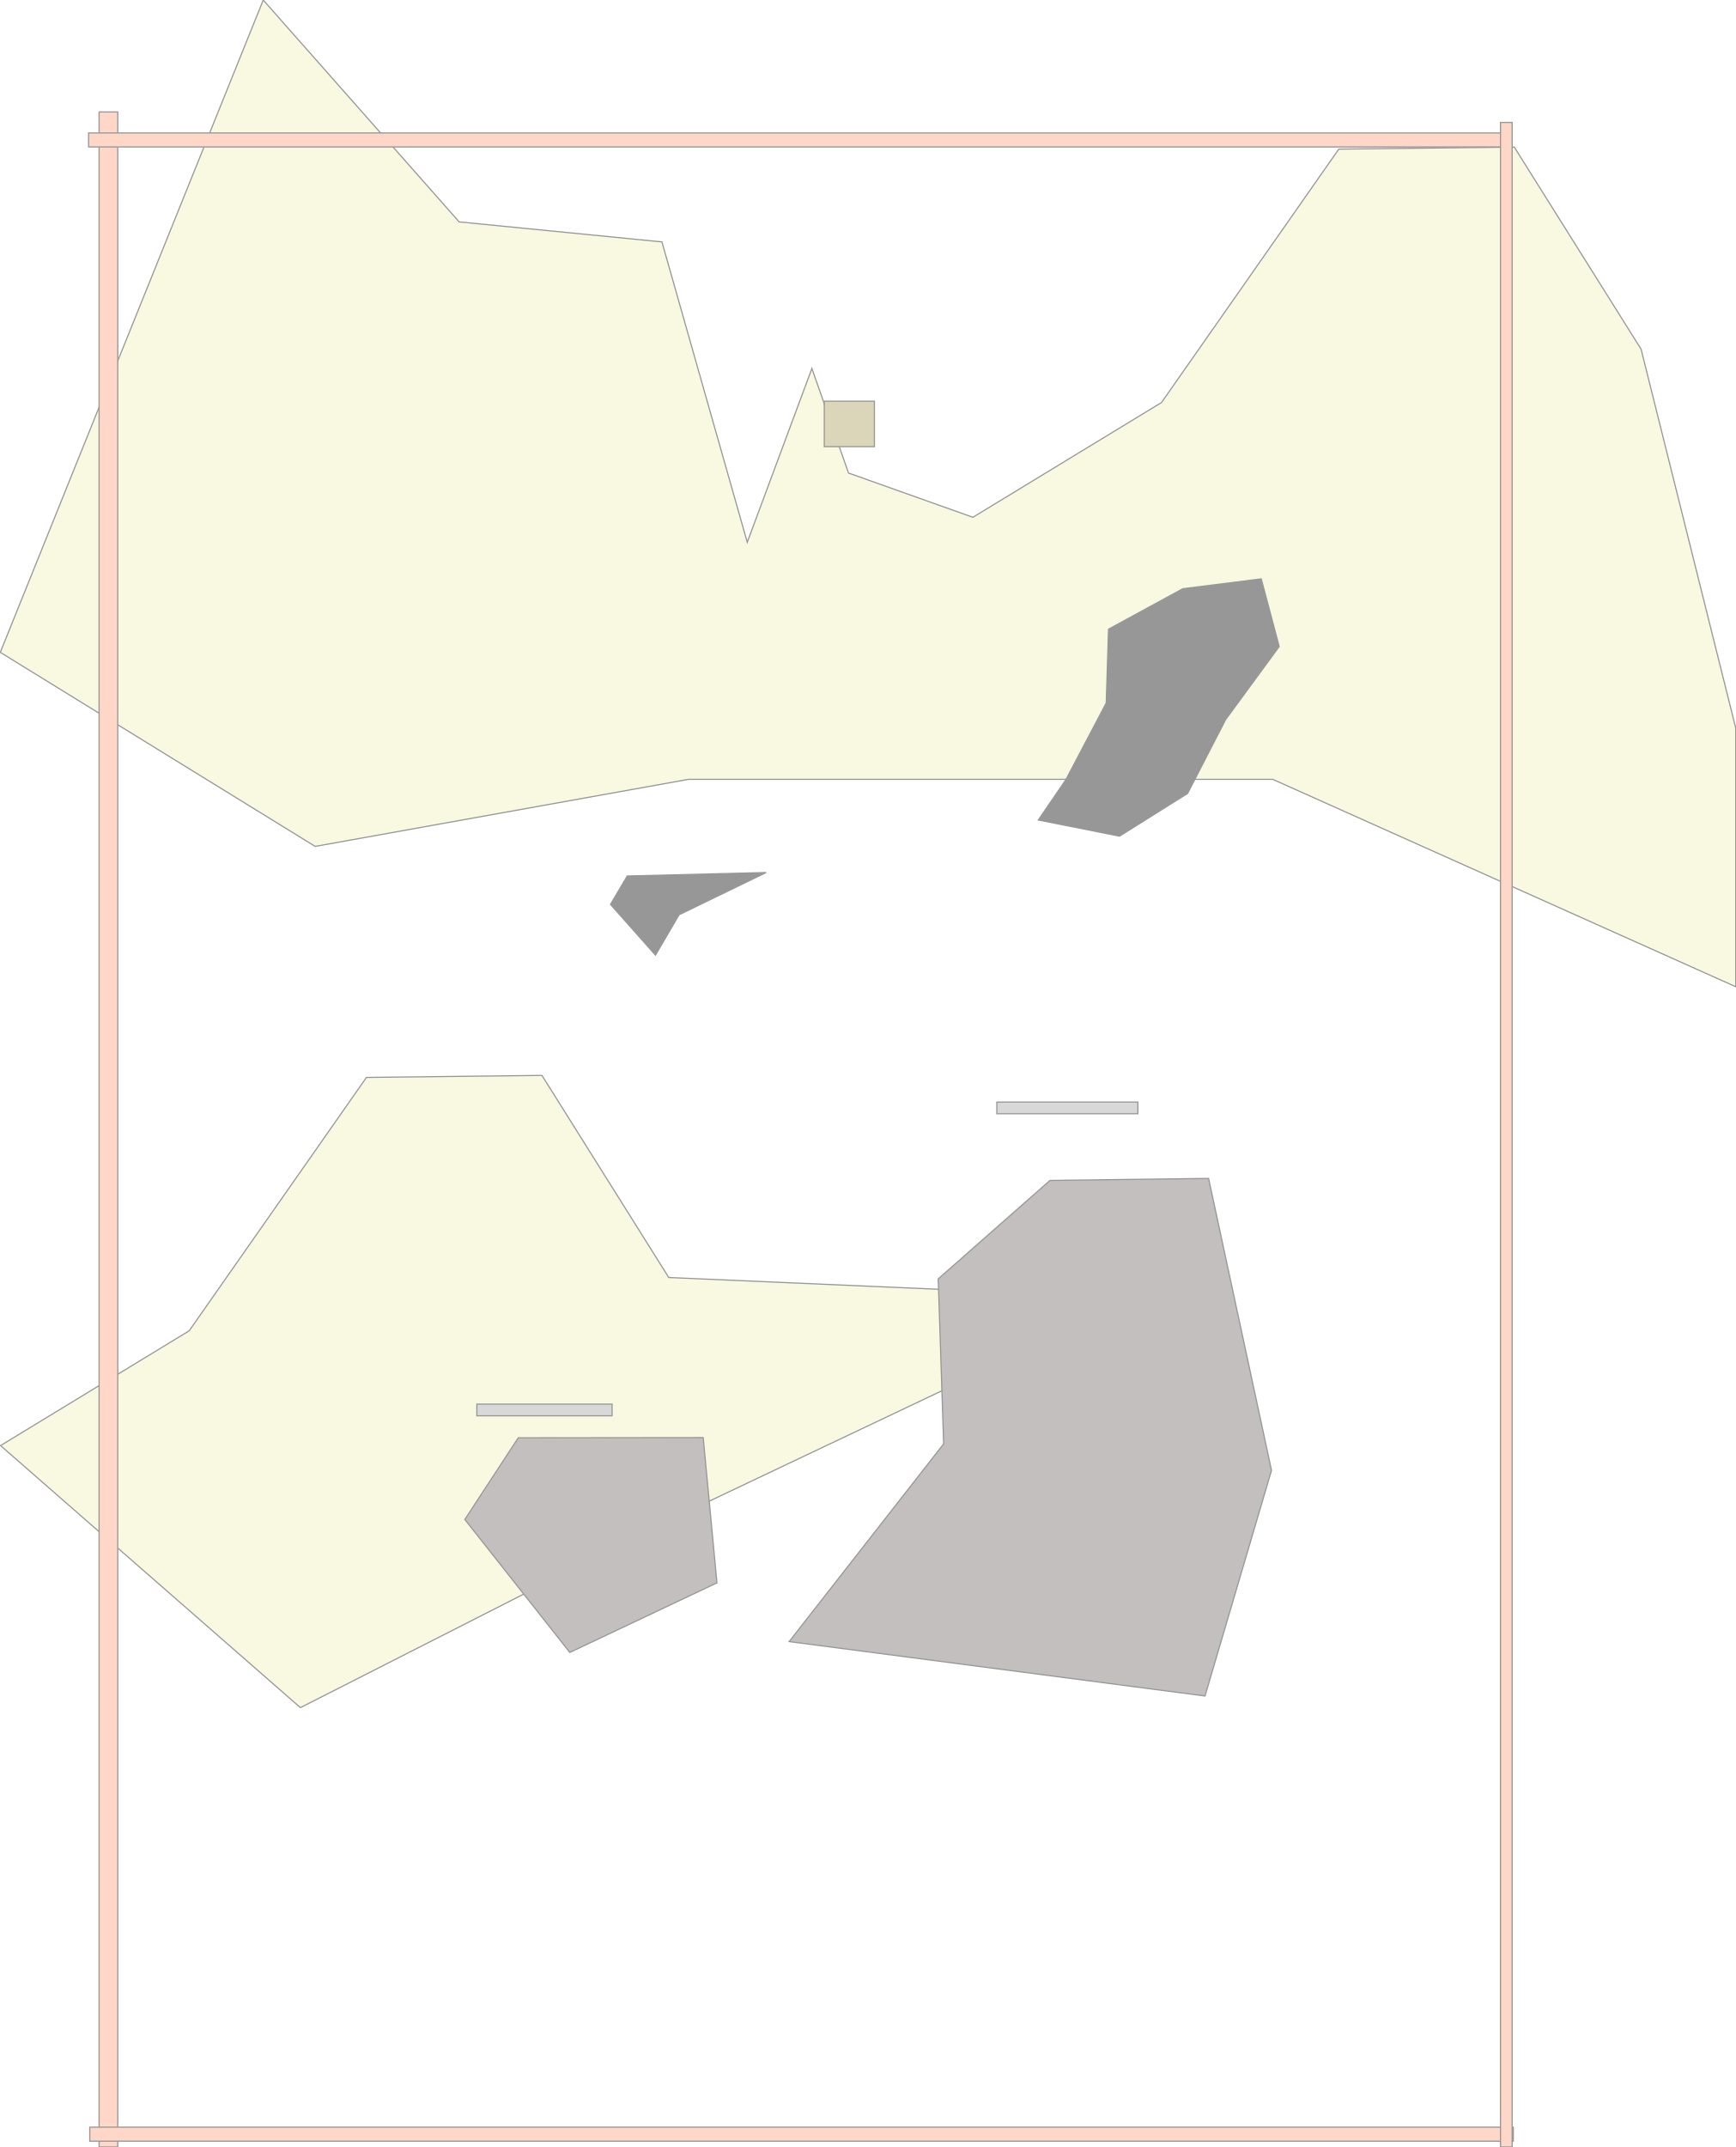
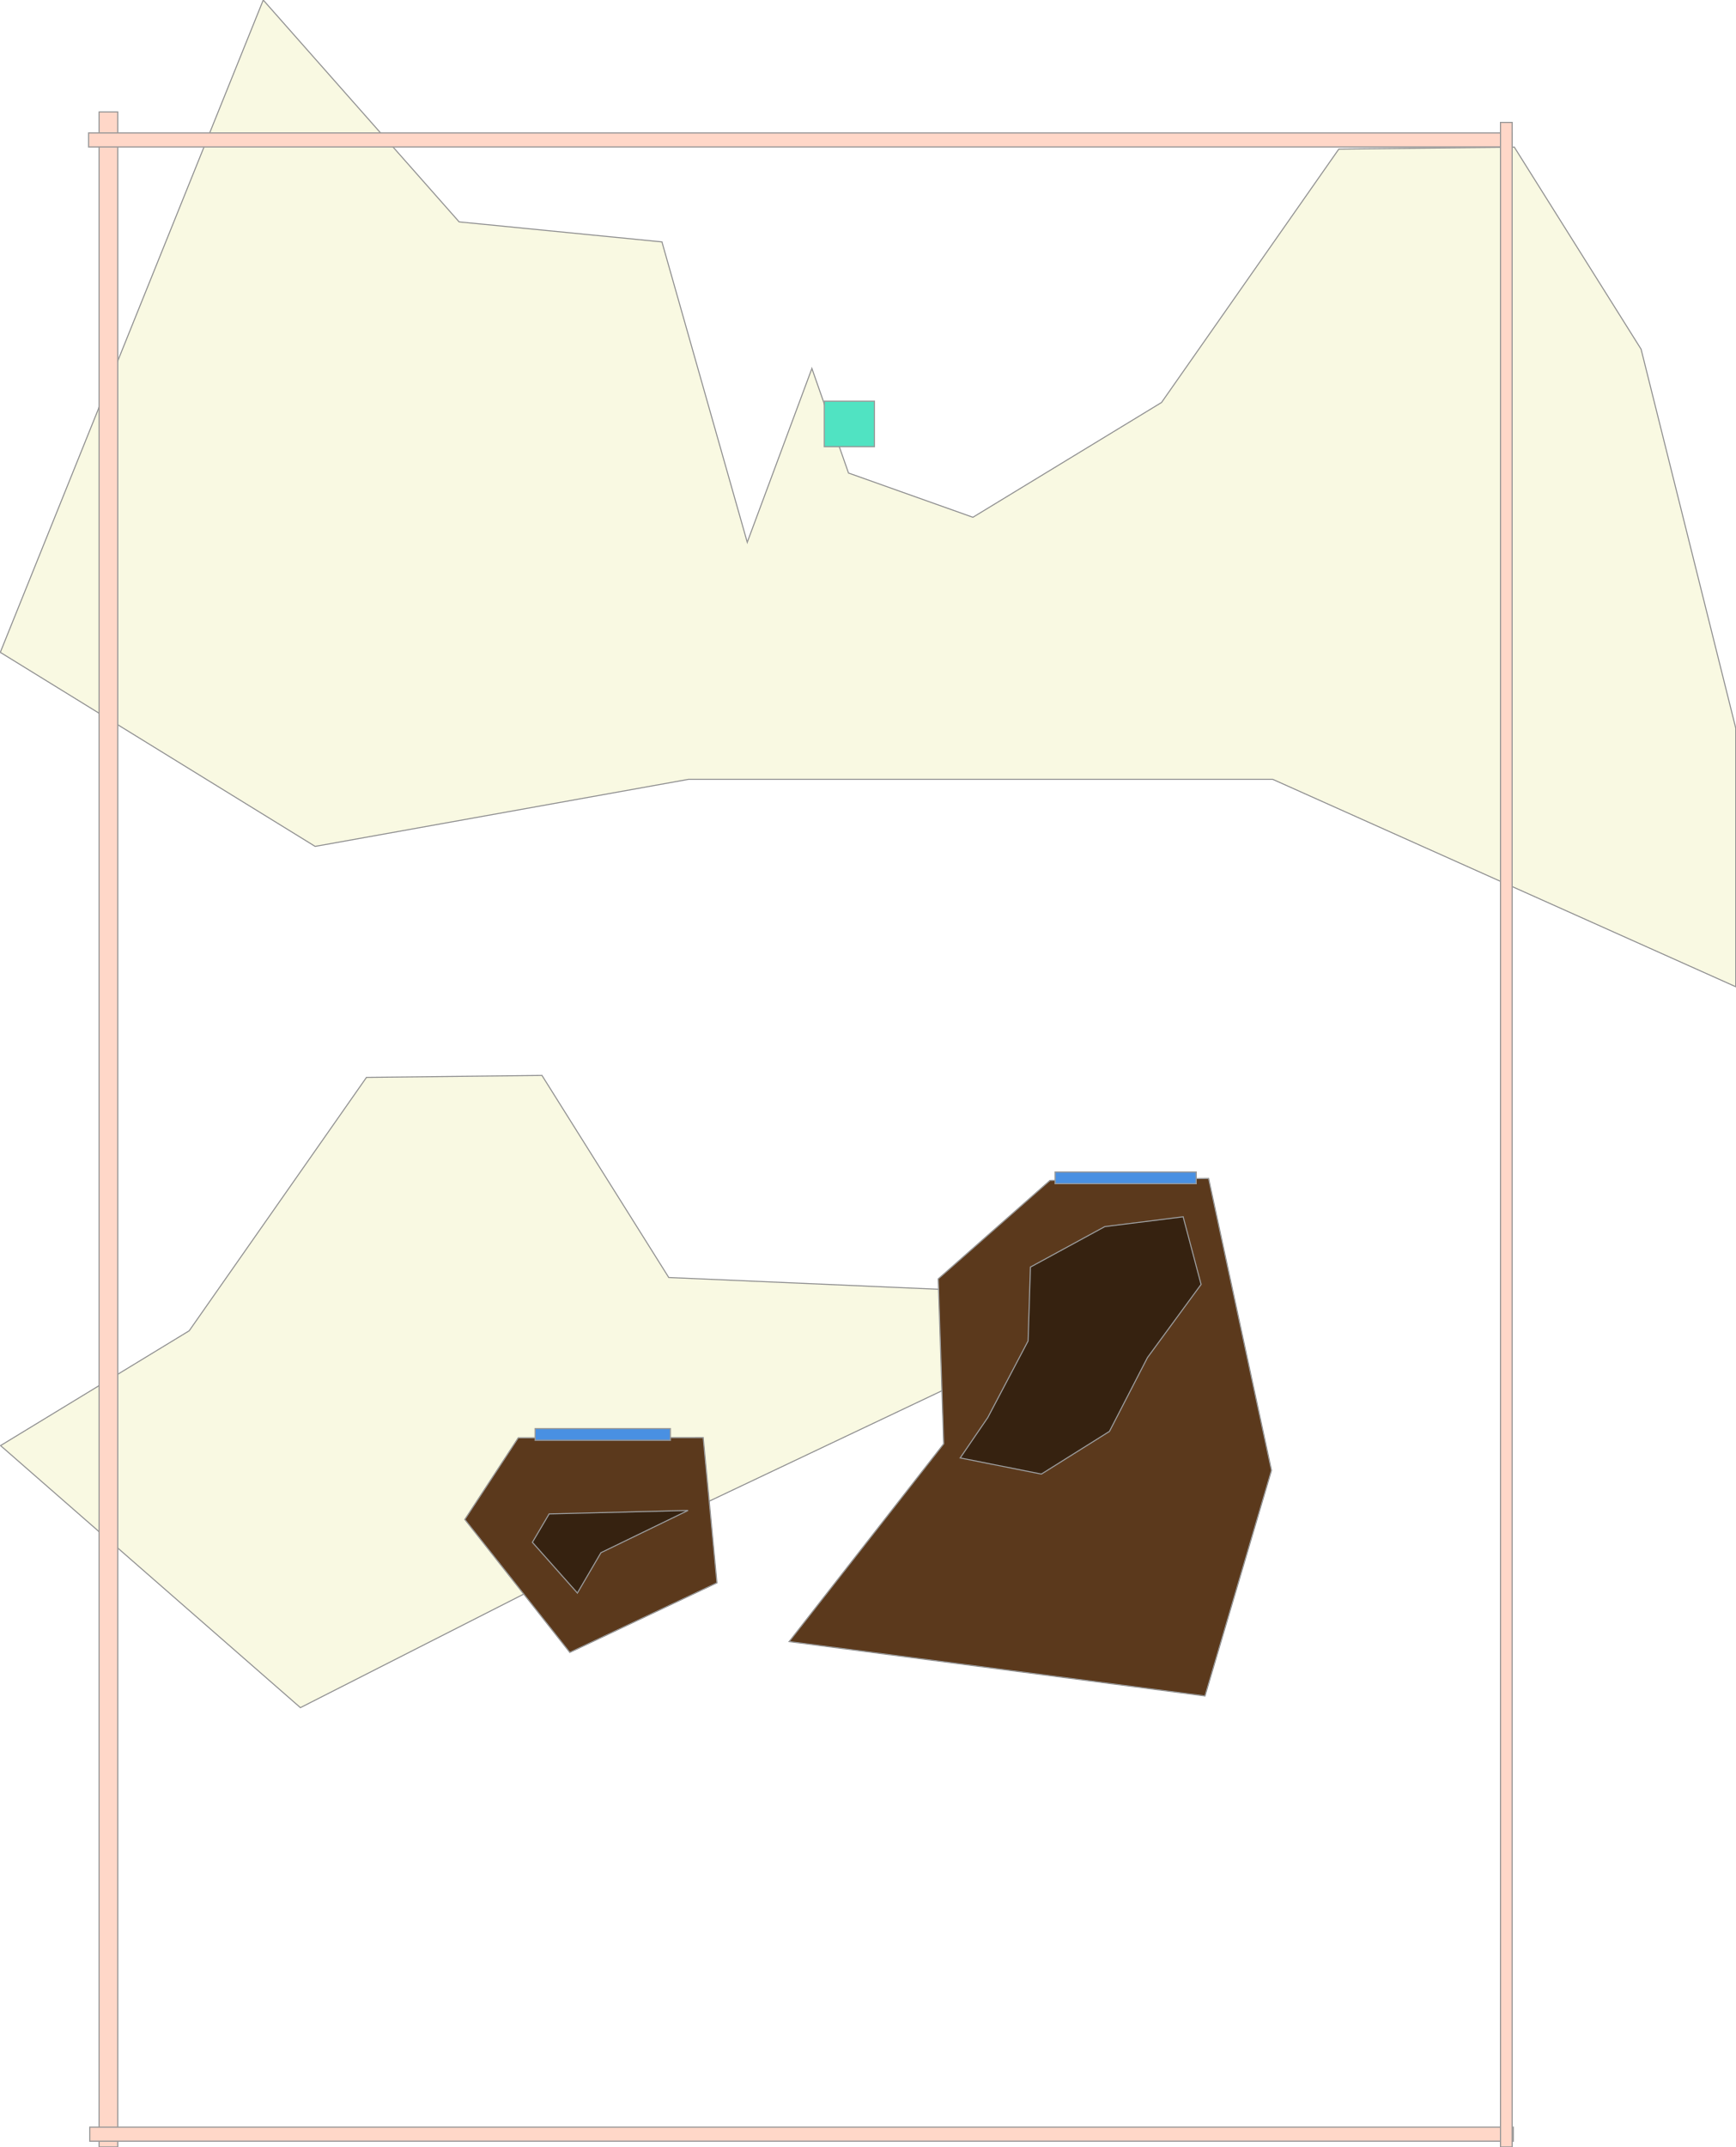
<svg xmlns="http://www.w3.org/2000/svg" width="1489px" height="1841px" viewBox="0 0 1489 1841" version="1.1">
  <defs />
  <g id="level01" stroke="none" stroke-width="1" fill="none" fill-rule="evenodd">
    <g id="Background" stroke="#979797" fill="#F9F9E2">
      <path d="M0.25,559.371 L225.781,0.045 L393.812,190.264 L567.75,207.429 L640.938,464.997 L696.375,315.961 L727.781,405.609 L834.469,443.557 L996.281,345.112 L1148.312,127.868 L1298.844,126.149 L1407.594,299.429 L1488.781,624.346 L1488.781,846.09 L1091.656,668.266 L590.516,668.266 L270.312,725.766 L0.25,559.371 Z" id="Path-6" />
      <path d="M0.469,1239.557 L162.281,1141.112 L314.312,923.868 L464.844,922.149 L573.594,1095.429 L975.562,1113 L573.594,1303.688 L257.656,1464.266 L0.469,1239.557 Z" id="Path-7" />
    </g>
    <g id="Triggers" transform="translate(76, 96)" stroke="#979797" fill="#FFD7C8">
      <rect id="leave" transform="translate(17, 872.5) scale(-1, 1) translate(-17, -872.5) " x="9" y="0" width="16" height="1745" />
      <rect id="leave" transform="translate(610.5, 24) scale(1, -1) translate(-610.5, -24) " x="0" y="18" width="1221" height="12" />
      <rect id="leave-2" transform="translate(611.5, 1734) scale(1, -1) translate(-611.5, -1734) " x="1" y="1728" width="1221" height="12" />
      <rect id="leave" x="1211" y="9" width="10" height="1736" />
    </g>
-     <g id="Surface" transform="translate(399, 1010)" stroke="#979797" fill="#C4BFBF">
+     <g id="Surface" transform="translate(399, 1010)" stroke="#979797" fill="#5B391C">
      <path d="M277.856,397.63 L410.398,228.066 L405.729,86.593 L501.571,2.203 L637.632,0.467 L691.587,250.801 L634.552,444.282 L277.856,397.63 L277.856,397.63 Z" id="Path-2" />
      <path d="M45.535,222.887 L204.142,222.711 L215.946,347.26 L89.743,406.931 L-0.313,292.899 L45.535,222.887 L45.535,222.887 Z" id="Path-3" />
    </g>
-     <g id="Pads" transform="translate(409, 945)" stroke="#979797" fill="#D8D8D8">
+     <g id="Pads" transform="translate(459, 1005)" stroke="#979797" fill="#4990E2">
      <rect id="Rectangle-1" x="446" y="0" width="121" height="10" />
-       <rect id="Rectangle-2" x="0" y="259" width="116" height="10" />
+       <rect id="Rectangle-2" x="0" y="220" width="116" height="10" />
    </g>
-     <g id="Spawns" transform="translate(707, 344)" stroke="#979797" fill="#DBD5B9">
+     <g id="Spawns" transform="translate(707, 344)" stroke="#979797" fill="#50E3C2">
      <rect id="player" x="0" y="0" width="43" height="39" />
    </g>
-     <g id="Shadows" transform="translate(524, 496)" stroke="#979797" fill="#979797">
+     <g id="Shadows" transform="translate(457, 1043)" stroke="#979797" fill="#362210">
      <path d="M133.141,252.172 L14.008,255.141 L-0.367,279.508 L38.234,323 L58.461,288.398 L133.141,252.172 Z" id="Path-5" />
      <path d="M557.797,0.367 L490.531,8.812 L426.812,43.484 L424.812,106.82 L390.219,172.539 L366.578,207.133 L436.219,220.984 L494.602,184.391 L527.195,121.125 L573.203,58.367 L557.797,0.367 Z" id="Path-5" />
    </g>
  </g>
</svg>
